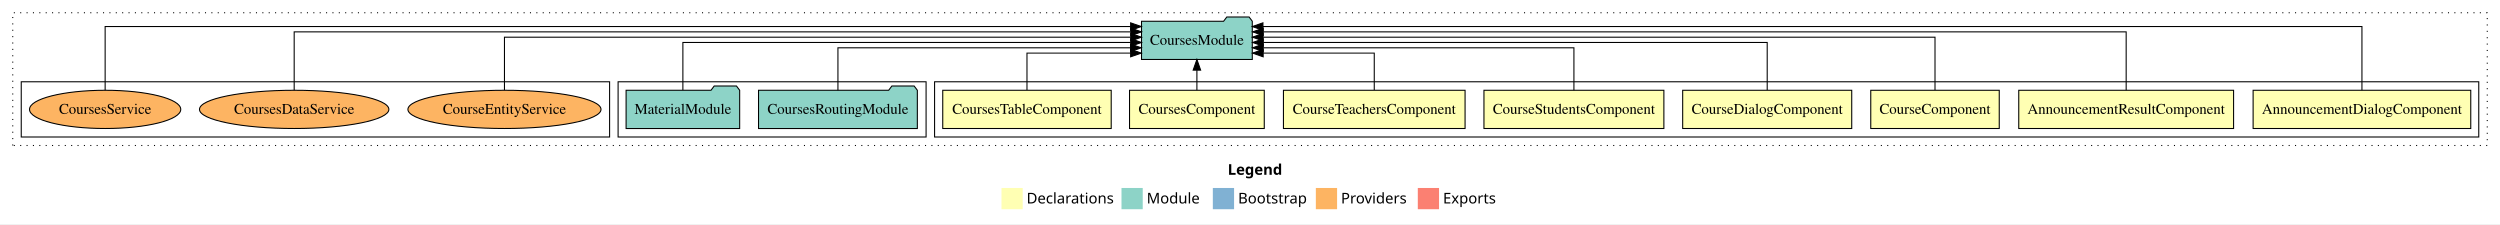
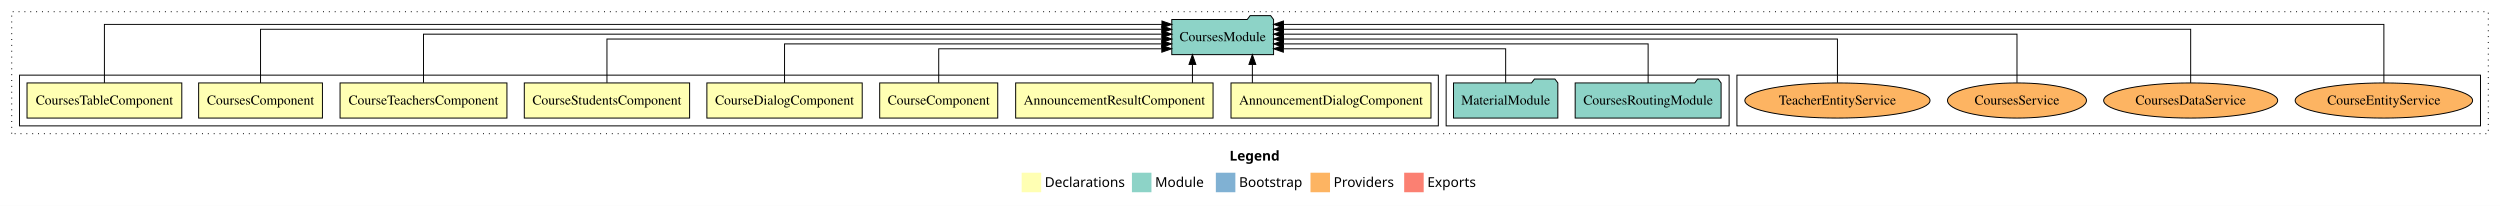
- <svg xmlns="http://www.w3.org/2000/svg" width="2354pt" height="211pt" viewBox="0.00 0.00 2354.00 211.00">
+ <svg xmlns="http://www.w3.org/2000/svg" width="2562pt" height="211pt" viewBox="0.00 0.00 2562.00 211.00">
  <g id="graph0" class="graph" transform="scale(1 1) rotate(0) translate(4 207)">
-     <polygon fill="white" stroke="transparent" points="-4,4 -4,-207 2350,-207 2350,4 -4,4" />
-     <text text-anchor="start" x="1152.01" y="-42.4" font-family="sans-serif" font-weight="bold" font-size="14.00">Legend</text>
-     <polygon fill="#ffffb3" stroke="transparent" points="939,-10 939,-30 959,-30 959,-10 939,-10" />
-     <text text-anchor="start" x="962.63" y="-15.4" font-family="sans-serif" font-size="14.00">  Declarations</text>
-     <polygon fill="#8dd3c7" stroke="transparent" points="1052,-10 1052,-30 1072,-30 1072,-10 1052,-10" />
-     <text text-anchor="start" x="1075.73" y="-15.4" font-family="sans-serif" font-size="14.00">  Module</text>
-     <polygon fill="#80b1d3" stroke="transparent" points="1138,-10 1138,-30 1158,-30 1158,-10 1138,-10" />
-     <text text-anchor="start" x="1161.78" y="-15.4" font-family="sans-serif" font-size="14.00">  Bootstrap</text>
-     <polygon fill="#fdb462" stroke="transparent" points="1235,-10 1235,-30 1255,-30 1255,-10 1235,-10" />
-     <text text-anchor="start" x="1258.67" y="-15.4" font-family="sans-serif" font-size="14.00">  Providers</text>
-     <polygon fill="#fb8072" stroke="transparent" points="1331,-10 1331,-30 1351,-30 1351,-10 1331,-10" />
-     <text text-anchor="start" x="1354.73" y="-15.4" font-family="sans-serif" font-size="14.00">  Exports</text>
+     <polygon fill="white" stroke="transparent" points="-4,4 -4,-207 2558,-207 2558,4 -4,4" />
+     <text text-anchor="start" x="1256.01" y="-42.4" font-family="sans-serif" font-weight="bold" font-size="14.00">Legend</text>
+     <polygon fill="#ffffb3" stroke="transparent" points="1043,-10 1043,-30 1063,-30 1063,-10 1043,-10" />
+     <text text-anchor="start" x="1066.63" y="-15.4" font-family="sans-serif" font-size="14.00">  Declarations</text>
+     <polygon fill="#8dd3c7" stroke="transparent" points="1156,-10 1156,-30 1176,-30 1176,-10 1156,-10" />
+     <text text-anchor="start" x="1179.73" y="-15.4" font-family="sans-serif" font-size="14.00">  Module</text>
+     <polygon fill="#80b1d3" stroke="transparent" points="1242,-10 1242,-30 1262,-30 1262,-10 1242,-10" />
+     <text text-anchor="start" x="1265.78" y="-15.4" font-family="sans-serif" font-size="14.00">  Bootstrap</text>
+     <polygon fill="#fdb462" stroke="transparent" points="1339,-10 1339,-30 1359,-30 1359,-10 1339,-10" />
+     <text text-anchor="start" x="1362.67" y="-15.4" font-family="sans-serif" font-size="14.00">  Providers</text>
+     <polygon fill="#fb8072" stroke="transparent" points="1435,-10 1435,-30 1455,-30 1455,-10 1435,-10" />
+     <text text-anchor="start" x="1458.73" y="-15.4" font-family="sans-serif" font-size="14.00">  Exports</text>
    <g id="clust1" class="cluster">
-       <polygon fill="none" stroke="black" stroke-dasharray="1,5" points="8,-70 8,-195 2338,-195 2338,-70 8,-70" />
+       <polygon fill="none" stroke="black" stroke-dasharray="1,5" points="8,-70 8,-195 2546,-195 2546,-70 8,-70" />
+     </g>
+     <g id="clust14" class="cluster">
+       <polygon fill="none" stroke="black" points="1776,-78 1776,-130 2538,-130 2538,-78 1776,-78" />
+     </g>
+     <g id="clust11" class="cluster">
+       <polygon fill="none" stroke="black" points="1478,-78 1478,-130 1768,-130 1768,-78 1478,-78" />
    </g>
    <g id="clust2" class="cluster">
-       <polygon fill="none" stroke="black" points="876,-78 876,-130 2330,-130 2330,-78 876,-78" />
-     </g>
-     <g id="clust11" class="cluster">
-       <polygon fill="none" stroke="black" points="578,-78 578,-130 868,-130 868,-78 578,-78" />
-     </g>
-     <g id="clust14" class="cluster">
-       <polygon fill="none" stroke="black" points="16,-78 16,-130 570,-130 570,-78 16,-78" />
+       <polygon fill="none" stroke="black" points="16,-78 16,-130 1470,-130 1470,-78 16,-78" />
    </g>
    <g id="node1" class="node">
-       <polygon fill="#ffffb3" stroke="black" points="2322.47,-122 2117.53,-122 2117.53,-86 2322.47,-86 2322.47,-122" />
-       <text text-anchor="middle" x="2220" y="-99.8" font-family="Times,serif" font-size="14.00">AnnouncementDialogComponent</text>
+       <polygon fill="#ffffb3" stroke="black" points="1462.47,-122 1257.53,-122 1257.53,-86 1462.47,-86 1462.47,-122" />
+       <text text-anchor="middle" x="1360" y="-99.8" font-family="Times,serif" font-size="14.00">AnnouncementDialogComponent</text>
    </g>
    <g id="node9" class="node">
-       <polygon fill="#8dd3c7" stroke="black" points="1175.15,-187 1172.15,-191 1151.15,-191 1148.15,-187 1070.85,-187 1070.85,-151 1175.15,-151 1175.15,-187" />
-       <text text-anchor="middle" x="1123" y="-164.8" font-family="Times,serif" font-size="14.00">CoursesModule</text>
+       <polygon fill="#8dd3c7" stroke="black" points="1301.15,-187 1298.15,-191 1277.15,-191 1274.15,-187 1196.85,-187 1196.85,-151 1301.15,-151 1301.15,-187" />
+       <text text-anchor="middle" x="1249" y="-164.8" font-family="Times,serif" font-size="14.00">CoursesModule</text>
    </g>
    <g id="edge1" class="edge">
-       <path fill="none" stroke="black" d="M2220,-122.09C2220,-145.13 2220,-182 2220,-182 2220,-182 1185.17,-182 1185.17,-182" />
-       <polygon fill="black" stroke="black" points="1185.17,-178.5 1175.17,-182 1185.17,-185.5 1185.17,-178.5" />
+       <path fill="none" stroke="black" d="M1279.42,-122.11C1279.42,-122.11 1279.42,-140.99 1279.42,-140.99" />
+       <polygon fill="black" stroke="black" points="1275.92,-140.99 1279.42,-150.99 1282.92,-140.99 1275.92,-140.99" />
    </g>
    <g id="node2" class="node">
-       <polygon fill="#ffffb3" stroke="black" points="2099.14,-122 1896.86,-122 1896.86,-86 2099.14,-86 2099.14,-122" />
-       <text text-anchor="middle" x="1998" y="-99.8" font-family="Times,serif" font-size="14.00">AnnouncementResultComponent</text>
+       <polygon fill="#ffffb3" stroke="black" points="1239.14,-122 1036.86,-122 1036.86,-86 1239.14,-86 1239.14,-122" />
+       <text text-anchor="middle" x="1138" y="-99.8" font-family="Times,serif" font-size="14.00">AnnouncementResultComponent</text>
    </g>
    <g id="edge2" class="edge">
-       <path fill="none" stroke="black" d="M1998,-122.04C1998,-143.66 1998,-177 1998,-177 1998,-177 1185.44,-177 1185.44,-177" />
-       <polygon fill="black" stroke="black" points="1185.44,-173.5 1175.44,-177 1185.44,-180.5 1185.44,-173.5" />
+       <path fill="none" stroke="black" d="M1218,-122.11C1218,-122.11 1218,-140.99 1218,-140.99" />
+       <polygon fill="black" stroke="black" points="1214.5,-140.99 1218,-150.99 1221.5,-140.99 1214.5,-140.99" />
    </g>
    <g id="node3" class="node">
-       <polygon fill="#ffffb3" stroke="black" points="1878.49,-122 1757.51,-122 1757.51,-86 1878.49,-86 1878.49,-122" />
-       <text text-anchor="middle" x="1818" y="-99.8" font-family="Times,serif" font-size="14.00">CourseComponent</text>
+       <polygon fill="#ffffb3" stroke="black" points="1018.49,-122 897.51,-122 897.51,-86 1018.49,-86 1018.49,-122" />
+       <text text-anchor="middle" x="958" y="-99.8" font-family="Times,serif" font-size="14.00">CourseComponent</text>
    </g>
    <g id="edge3" class="edge">
-       <path fill="none" stroke="black" d="M1818,-122.22C1818,-142.37 1818,-172 1818,-172 1818,-172 1185.24,-172 1185.24,-172" />
-       <polygon fill="black" stroke="black" points="1185.24,-168.5 1175.24,-172 1185.24,-175.5 1185.24,-168.5" />
+       <path fill="none" stroke="black" d="M958,-122.24C958,-137.57 958,-157 958,-157 958,-157 1186.64,-157 1186.64,-157" />
+       <polygon fill="black" stroke="black" points="1186.64,-160.5 1196.64,-157 1186.64,-153.5 1186.64,-160.5" />
    </g>
    <g id="node4" class="node">
-       <polygon fill="#ffffb3" stroke="black" points="1739.59,-122 1580.41,-122 1580.41,-86 1739.59,-86 1739.59,-122" />
-       <text text-anchor="middle" x="1660" y="-99.8" font-family="Times,serif" font-size="14.00">CourseDialogComponent</text>
+       <polygon fill="#ffffb3" stroke="black" points="879.59,-122 720.41,-122 720.41,-86 879.59,-86 879.59,-122" />
+       <text text-anchor="middle" x="800" y="-99.8" font-family="Times,serif" font-size="14.00">CourseDialogComponent</text>
    </g>
    <g id="edge4" class="edge">
-       <path fill="none" stroke="black" d="M1660,-122.22C1660,-140.83 1660,-167 1660,-167 1660,-167 1185.47,-167 1185.47,-167" />
-       <polygon fill="black" stroke="black" points="1185.47,-163.5 1175.47,-167 1185.47,-170.5 1185.47,-163.5" />
+       <path fill="none" stroke="black" d="M800,-122.03C800,-139.06 800,-162 800,-162 800,-162 1186.62,-162 1186.62,-162" />
+       <polygon fill="black" stroke="black" points="1186.62,-165.5 1196.62,-162 1186.62,-158.5 1186.62,-165.5" />
    </g>
    <g id="node5" class="node">
-       <polygon fill="#ffffb3" stroke="black" points="1562.71,-122 1393.29,-122 1393.29,-86 1562.71,-86 1562.71,-122" />
-       <text text-anchor="middle" x="1478" y="-99.8" font-family="Times,serif" font-size="14.00">CourseStudentsComponent</text>
+       <polygon fill="#ffffb3" stroke="black" points="702.71,-122 533.29,-122 533.29,-86 702.71,-86 702.71,-122" />
+       <text text-anchor="middle" x="618" y="-99.8" font-family="Times,serif" font-size="14.00">CourseStudentsComponent</text>
    </g>
    <g id="edge5" class="edge">
-       <path fill="none" stroke="black" d="M1478,-122.03C1478,-139.06 1478,-162 1478,-162 1478,-162 1185.38,-162 1185.38,-162" />
-       <polygon fill="black" stroke="black" points="1185.38,-158.5 1175.38,-162 1185.38,-165.5 1185.38,-158.5" />
+       <path fill="none" stroke="black" d="M618,-122.22C618,-140.83 618,-167 618,-167 618,-167 1186.83,-167 1186.83,-167" />
+       <polygon fill="black" stroke="black" points="1186.83,-170.5 1196.83,-167 1186.83,-163.5 1186.83,-170.5" />
    </g>
    <g id="node6" class="node">
-       <polygon fill="#ffffb3" stroke="black" points="1375.51,-122 1204.49,-122 1204.49,-86 1375.51,-86 1375.51,-122" />
-       <text text-anchor="middle" x="1290" y="-99.8" font-family="Times,serif" font-size="14.00">CourseTeachersComponent</text>
+       <polygon fill="#ffffb3" stroke="black" points="515.51,-122 344.49,-122 344.49,-86 515.51,-86 515.51,-122" />
+       <text text-anchor="middle" x="430" y="-99.8" font-family="Times,serif" font-size="14.00">CourseTeachersComponent</text>
    </g>
    <g id="edge6" class="edge">
-       <path fill="none" stroke="black" d="M1290,-122.24C1290,-137.57 1290,-157 1290,-157 1290,-157 1185.38,-157 1185.38,-157" />
-       <polygon fill="black" stroke="black" points="1185.38,-153.5 1175.38,-157 1185.38,-160.5 1185.38,-153.5" />
+       <path fill="none" stroke="black" d="M430,-122.22C430,-142.37 430,-172 430,-172 430,-172 1186.83,-172 1186.83,-172" />
+       <polygon fill="black" stroke="black" points="1186.83,-175.5 1196.83,-172 1186.83,-168.5 1186.83,-175.5" />
    </g>
    <g id="node7" class="node">
-       <polygon fill="#ffffb3" stroke="black" points="1186.43,-122 1059.57,-122 1059.57,-86 1186.43,-86 1186.43,-122" />
-       <text text-anchor="middle" x="1123" y="-99.8" font-family="Times,serif" font-size="14.00">CoursesComponent</text>
+       <polygon fill="#ffffb3" stroke="black" points="326.43,-122 199.57,-122 199.57,-86 326.43,-86 326.43,-122" />
+       <text text-anchor="middle" x="263" y="-99.8" font-family="Times,serif" font-size="14.00">CoursesComponent</text>
    </g>
    <g id="edge7" class="edge">
-       <path fill="none" stroke="black" d="M1123,-122.11C1123,-122.11 1123,-140.99 1123,-140.99" />
-       <polygon fill="black" stroke="black" points="1119.5,-140.99 1123,-150.99 1126.5,-140.99 1119.5,-140.99" />
+       <path fill="none" stroke="black" d="M263,-122.04C263,-143.66 263,-177 263,-177 263,-177 1186.68,-177 1186.68,-177" />
+       <polygon fill="black" stroke="black" points="1186.68,-180.5 1196.68,-177 1186.68,-173.5 1186.68,-180.5" />
    </g>
    <g id="node8" class="node">
-       <polygon fill="#ffffb3" stroke="black" points="1042.31,-122 883.69,-122 883.69,-86 1042.31,-86 1042.31,-122" />
-       <text text-anchor="middle" x="963" y="-99.8" font-family="Times,serif" font-size="14.00">CoursesTableComponent</text>
+       <polygon fill="#ffffb3" stroke="black" points="182.31,-122 23.69,-122 23.69,-86 182.31,-86 182.31,-122" />
+       <text text-anchor="middle" x="103" y="-99.8" font-family="Times,serif" font-size="14.00">CoursesTableComponent</text>
    </g>
    <g id="edge8" class="edge">
-       <path fill="none" stroke="black" d="M963,-122.24C963,-137.57 963,-157 963,-157 963,-157 1060.61,-157 1060.61,-157" />
-       <polygon fill="black" stroke="black" points="1060.61,-160.5 1070.61,-157 1060.61,-153.5 1060.61,-160.5" />
+       <path fill="none" stroke="black" d="M103,-122.09C103,-145.13 103,-182 103,-182 103,-182 1186.78,-182 1186.78,-182" />
+       <polygon fill="black" stroke="black" points="1186.78,-185.5 1196.78,-182 1186.78,-178.5 1186.78,-185.5" />
    </g>
    <g id="node10" class="node">
-       <polygon fill="#8dd3c7" stroke="black" points="859.77,-122 856.77,-126 835.77,-126 832.77,-122 710.23,-122 710.23,-86 859.77,-86 859.77,-122" />
-       <text text-anchor="middle" x="785" y="-99.8" font-family="Times,serif" font-size="14.00">CoursesRoutingModule</text>
+       <polygon fill="#8dd3c7" stroke="black" points="1759.77,-122 1756.77,-126 1735.77,-126 1732.77,-122 1610.23,-122 1610.23,-86 1759.77,-86 1759.77,-122" />
+       <text text-anchor="middle" x="1685" y="-99.8" font-family="Times,serif" font-size="14.00">CoursesRoutingModule</text>
    </g>
    <g id="edge9" class="edge">
-       <path fill="none" stroke="black" d="M785,-122.03C785,-139.06 785,-162 785,-162 785,-162 1060.56,-162 1060.56,-162" />
-       <polygon fill="black" stroke="black" points="1060.56,-165.5 1070.56,-162 1060.56,-158.5 1060.56,-165.5" />
+       <path fill="none" stroke="black" d="M1685,-122.03C1685,-139.06 1685,-162 1685,-162 1685,-162 1311.16,-162 1311.16,-162" />
+       <polygon fill="black" stroke="black" points="1311.16,-158.5 1301.16,-162 1311.16,-165.5 1311.16,-158.5" />
    </g>
    <g id="node11" class="node">
-       <polygon fill="#8dd3c7" stroke="black" points="692.47,-122 689.47,-126 668.47,-126 665.47,-122 585.53,-122 585.53,-86 692.47,-86 692.47,-122" />
-       <text text-anchor="middle" x="639" y="-99.8" font-family="Times,serif" font-size="14.00">MaterialModule</text>
+       <polygon fill="#8dd3c7" stroke="black" points="1592.47,-122 1589.47,-126 1568.47,-126 1565.47,-122 1485.53,-122 1485.53,-86 1592.47,-86 1592.47,-122" />
+       <text text-anchor="middle" x="1539" y="-99.8" font-family="Times,serif" font-size="14.00">MaterialModule</text>
    </g>
    <g id="edge10" class="edge">
-       <path fill="none" stroke="black" d="M639,-122.22C639,-140.83 639,-167 639,-167 639,-167 1060.74,-167 1060.74,-167" />
-       <polygon fill="black" stroke="black" points="1060.74,-170.5 1070.74,-167 1060.74,-163.5 1060.74,-170.5" />
+       <path fill="none" stroke="black" d="M1539,-122.24C1539,-137.57 1539,-157 1539,-157 1539,-157 1311.18,-157 1311.18,-157" />
+       <polygon fill="black" stroke="black" points="1311.18,-153.5 1301.18,-157 1311.18,-160.5 1311.18,-153.5" />
    </g>
    <g id="node12" class="node">
-       <ellipse fill="#fdb462" stroke="black" cx="471" cy="-104" rx="90.91" ry="18" />
-       <text text-anchor="middle" x="471" y="-99.8" font-family="Times,serif" font-size="14.00">CourseEntityService</text>
+       <ellipse fill="#fdb462" stroke="black" cx="2439" cy="-104" rx="90.91" ry="18" />
+       <text text-anchor="middle" x="2439" y="-99.8" font-family="Times,serif" font-size="14.00">CourseEntityService</text>
    </g>
    <g id="edge11" class="edge">
-       <path fill="none" stroke="black" d="M471,-122.22C471,-142.37 471,-172 471,-172 471,-172 1060.75,-172 1060.75,-172" />
-       <polygon fill="black" stroke="black" points="1060.75,-175.5 1070.75,-172 1060.75,-168.5 1060.75,-175.5" />
+       <path fill="none" stroke="black" d="M2439,-122.09C2439,-145.13 2439,-182 2439,-182 2439,-182 1311.28,-182 1311.28,-182" />
+       <polygon fill="black" stroke="black" points="1311.28,-178.5 1301.28,-182 1311.28,-185.5 1311.28,-178.5" />
    </g>
    <g id="node13" class="node">
-       <ellipse fill="#fdb462" stroke="black" cx="273" cy="-104" rx="89.16" ry="18" />
-       <text text-anchor="middle" x="273" y="-99.8" font-family="Times,serif" font-size="14.00">CoursesDataService</text>
+       <ellipse fill="#fdb462" stroke="black" cx="2241" cy="-104" rx="89.16" ry="18" />
+       <text text-anchor="middle" x="2241" y="-99.8" font-family="Times,serif" font-size="14.00">CoursesDataService</text>
    </g>
    <g id="edge12" class="edge">
-       <path fill="none" stroke="black" d="M273,-122.04C273,-143.66 273,-177 273,-177 273,-177 1060.79,-177 1060.79,-177" />
-       <polygon fill="black" stroke="black" points="1060.79,-180.5 1070.79,-177 1060.79,-173.5 1060.79,-180.5" />
+       <path fill="none" stroke="black" d="M2241,-122.04C2241,-143.66 2241,-177 2241,-177 2241,-177 1311.29,-177 1311.29,-177" />
+       <polygon fill="black" stroke="black" points="1311.29,-173.5 1301.29,-177 1311.29,-180.5 1311.29,-173.5" />
    </g>
    <g id="node14" class="node">
-       <ellipse fill="#fdb462" stroke="black" cx="95" cy="-104" rx="71.2" ry="18" />
-       <text text-anchor="middle" x="95" y="-99.8" font-family="Times,serif" font-size="14.00">CoursesService</text>
+       <ellipse fill="#fdb462" stroke="black" cx="2063" cy="-104" rx="71.2" ry="18" />
+       <text text-anchor="middle" x="2063" y="-99.8" font-family="Times,serif" font-size="14.00">CoursesService</text>
    </g>
    <g id="edge13" class="edge">
-       <path fill="none" stroke="black" d="M95,-122.09C95,-145.13 95,-182 95,-182 95,-182 1060.61,-182 1060.61,-182" />
-       <polygon fill="black" stroke="black" points="1060.61,-185.5 1070.61,-182 1060.61,-178.5 1060.61,-185.5" />
+       <path fill="none" stroke="black" d="M2063,-122.22C2063,-142.37 2063,-172 2063,-172 2063,-172 1311.16,-172 1311.16,-172" />
+       <polygon fill="black" stroke="black" points="1311.16,-168.5 1301.16,-172 1311.16,-175.5 1311.16,-168.5" />
+     </g>
+     <g id="node15" class="node">
+       <ellipse fill="#fdb462" stroke="black" cx="1879" cy="-104" rx="94.88" ry="18" />
+       <text text-anchor="middle" x="1879" y="-99.8" font-family="Times,serif" font-size="14.00">TeacherEntityService</text>
+     </g>
+     <g id="edge14" class="edge">
+       <path fill="none" stroke="black" d="M1879,-122.22C1879,-140.83 1879,-167 1879,-167 1879,-167 1311.36,-167 1311.36,-167" />
+       <polygon fill="black" stroke="black" points="1311.36,-163.5 1301.36,-167 1311.36,-170.5 1311.36,-163.5" />
    </g>
  </g>
</svg>
